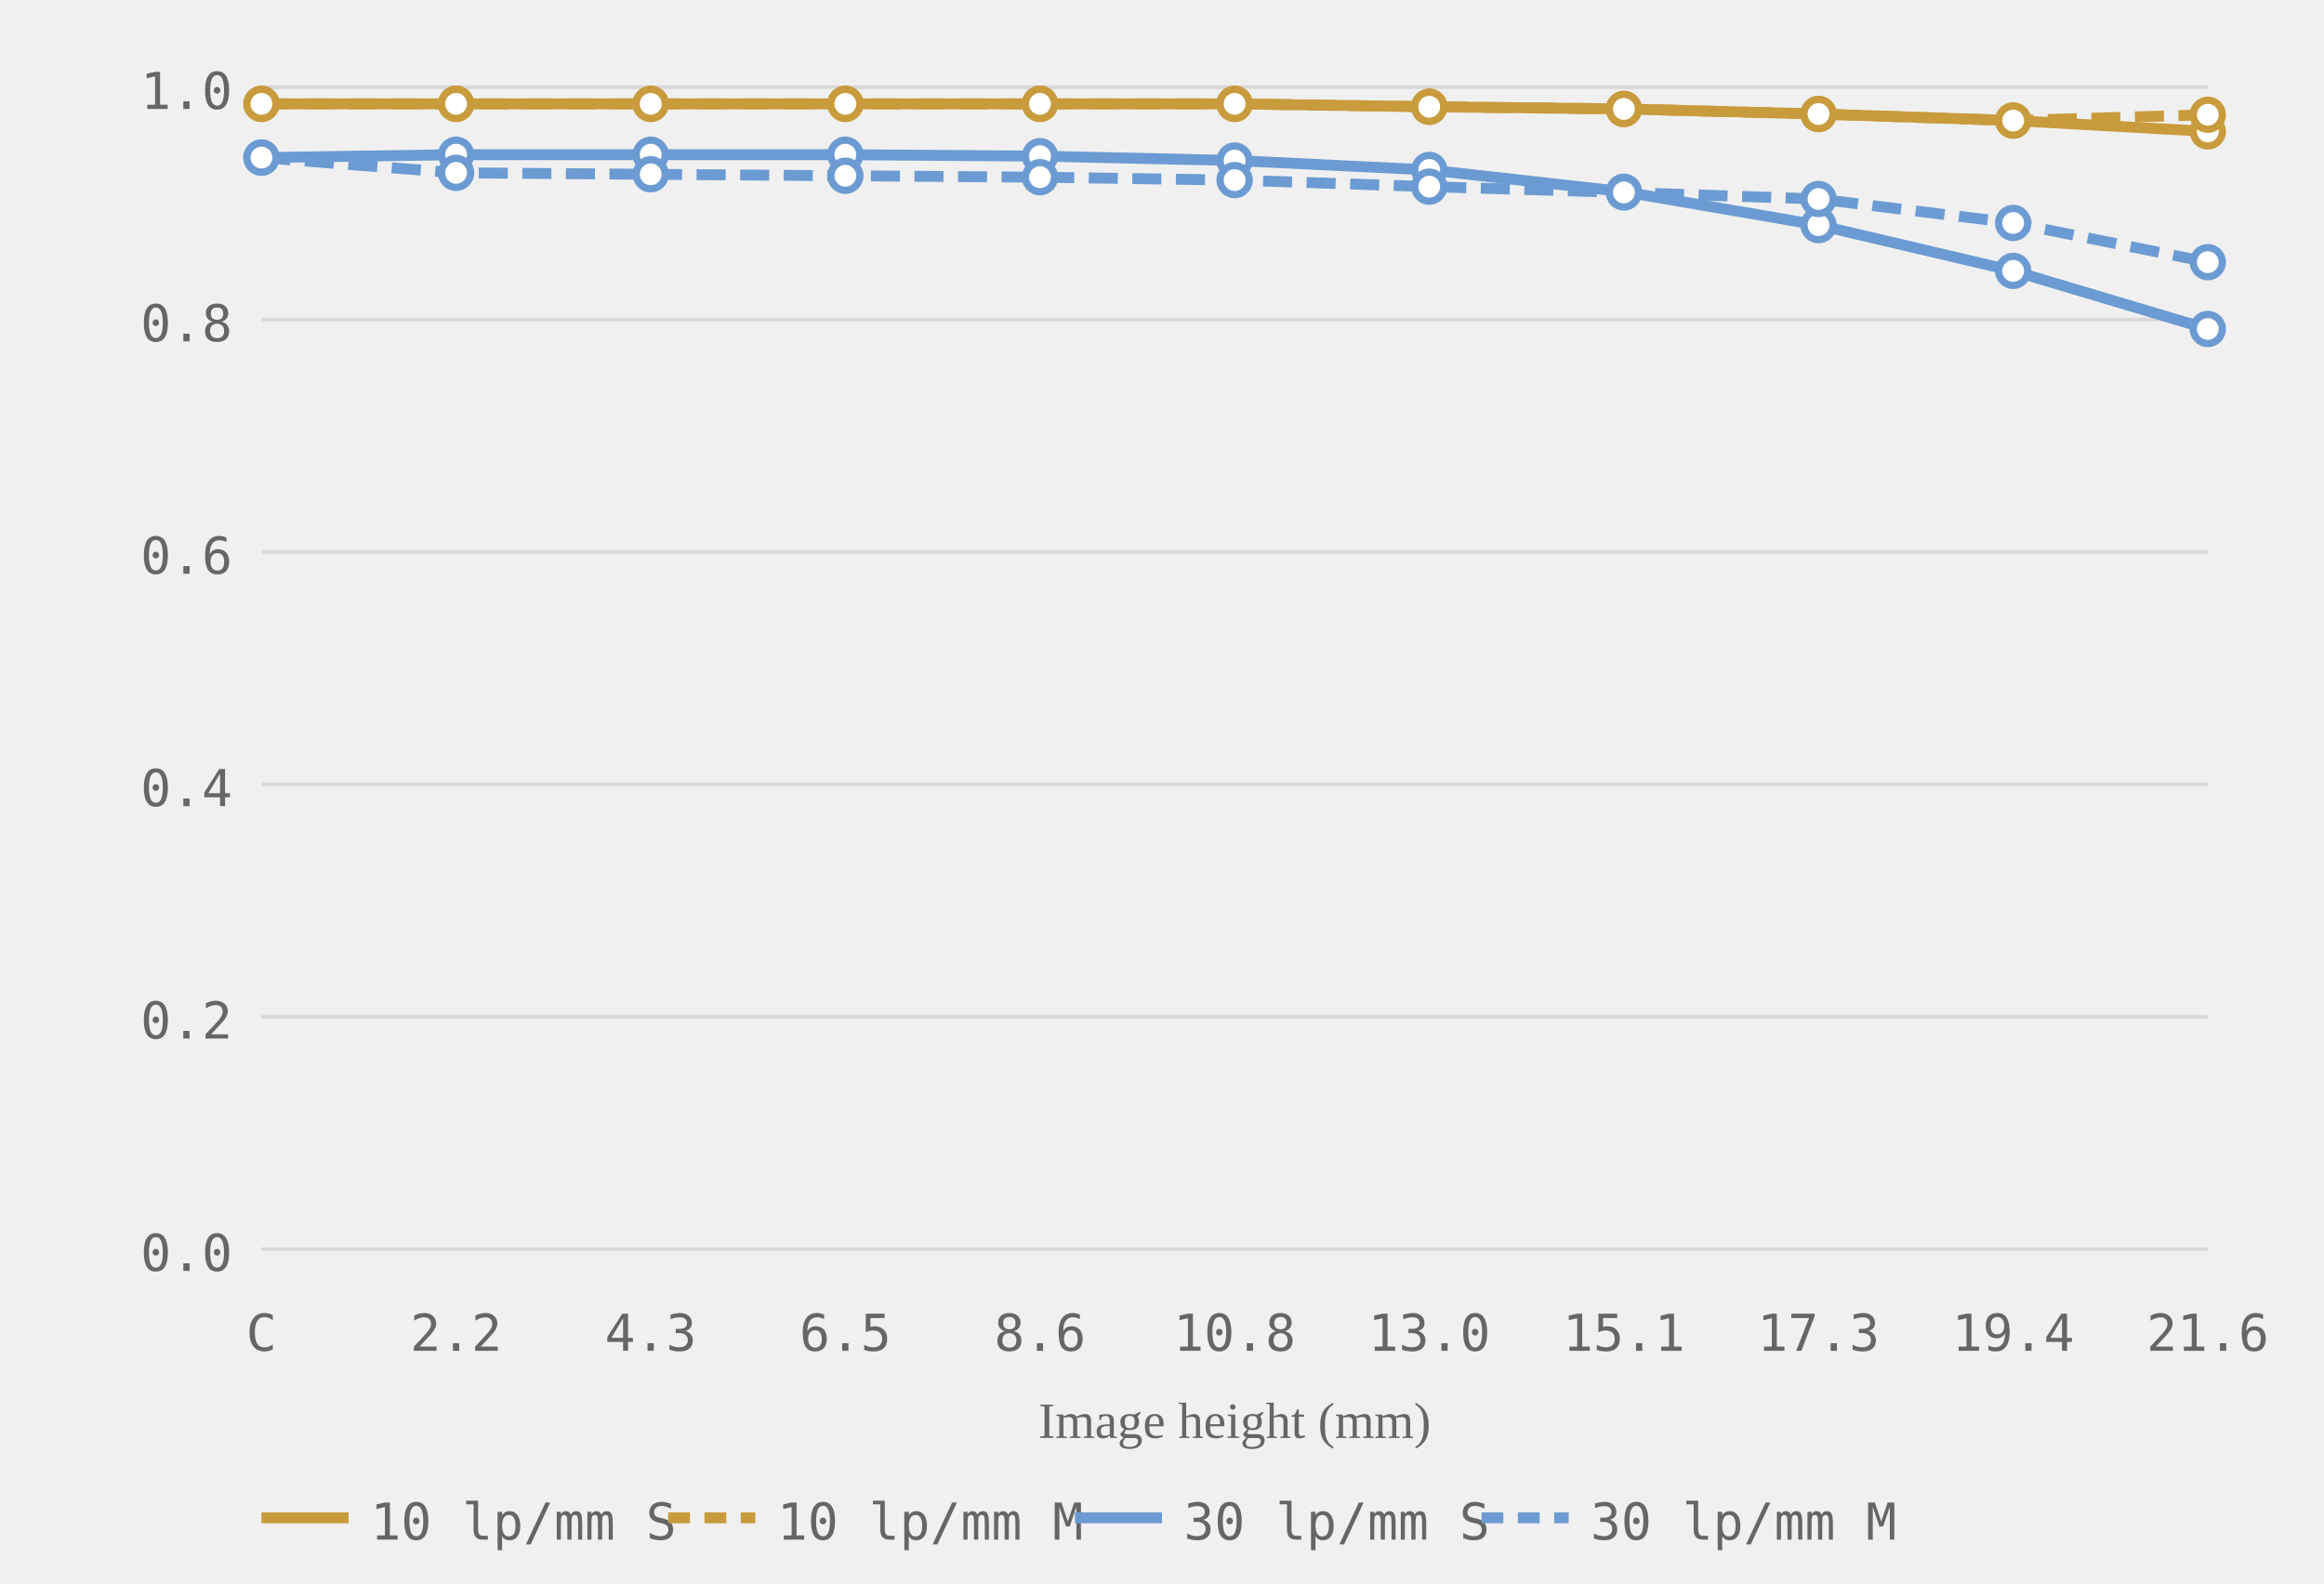
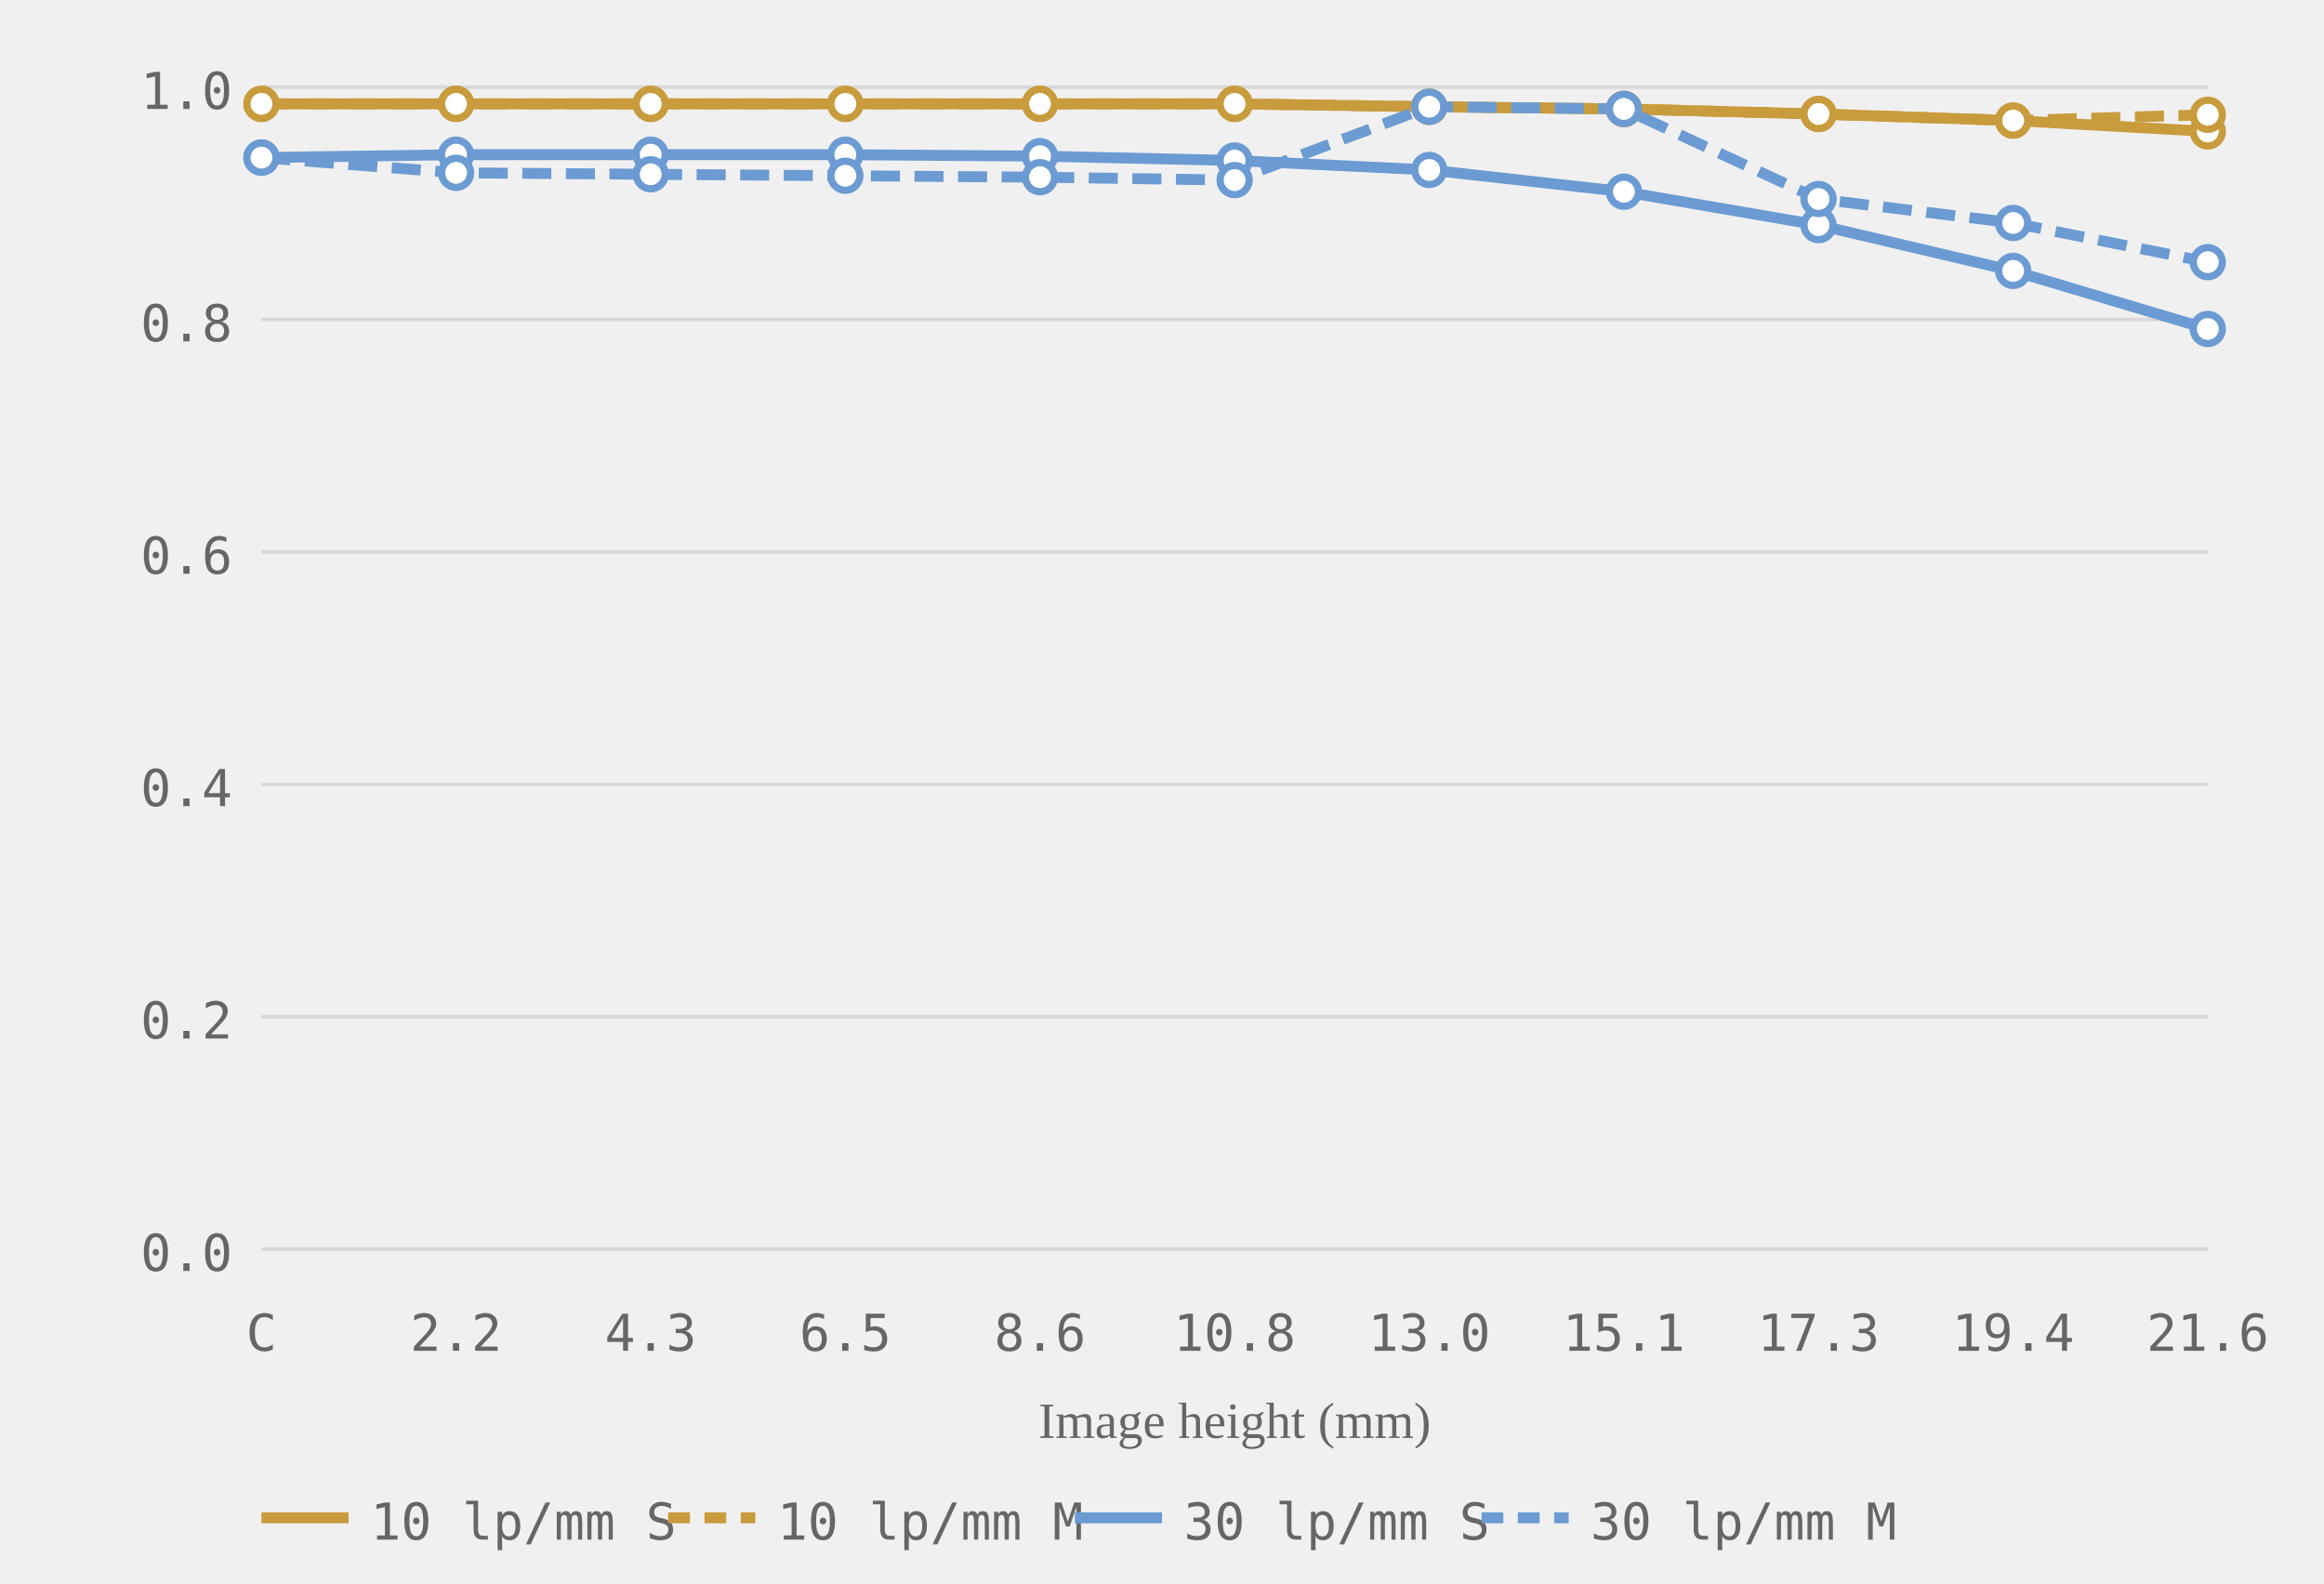
<svg xmlns="http://www.w3.org/2000/svg" viewBox="0 0 320 218" role="img" aria-label="MTF chart, generated from readings">
  <style>.grid-line { stroke: #d8d8d8; stroke-width: 0.5; }.axis-label { font-size: 7px; fill: #666666; font-family: ui-monospace, monospace; }.axis-y { text-anchor: end; }.axis-x { text-anchor: middle; }.axis-title { font-size: 7px; fill: #666666; text-anchor: middle; }.curve { fill: none; stroke-width: 1.5; }.curve-m { stroke-dasharray: 4 2; }.dot { fill: white; stroke-width: 1; }.legend-text { font-size: 7px; fill: #666666; font-family: ui-monospace, monospace; }</style>
  <line class="grid-line" x1="36" y1="172.0" x2="304" y2="172.0" />
  <line class="grid-line" x1="36" y1="140.0" x2="304" y2="140.0" />
  <line class="grid-line" x1="36" y1="108.0" x2="304" y2="108.0" />
  <line class="grid-line" x1="36" y1="76.0" x2="304" y2="76.0" />
  <line class="grid-line" x1="36" y1="44.0" x2="304" y2="44.0" />
  <line class="grid-line" x1="36" y1="12.0" x2="304" y2="12.0" />
  <text class="axis-label axis-y" x="32" y="175.0">0.0</text>
  <text class="axis-label axis-y" x="32" y="143.0">0.2</text>
  <text class="axis-label axis-y" x="32" y="111.0">0.4</text>
  <text class="axis-label axis-y" x="32" y="79.0">0.6</text>
  <text class="axis-label axis-y" x="32" y="47.0">0.8</text>
  <text class="axis-label axis-y" x="32" y="15.0">1.0</text>
  <text class="axis-label axis-x" x="36.0" y="186">C</text>
  <text class="axis-label axis-x" x="62.8" y="186">2.2</text>
  <text class="axis-label axis-x" x="89.6" y="186">4.3</text>
  <text class="axis-label axis-x" x="116.4" y="186">6.5</text>
  <text class="axis-label axis-x" x="143.2" y="186">8.6</text>
  <text class="axis-label axis-x" x="170.0" y="186">10.8</text>
  <text class="axis-label axis-x" x="196.8" y="186">13.0</text>
  <text class="axis-label axis-x" x="223.6" y="186">15.1</text>
  <text class="axis-label axis-x" x="250.4" y="186">17.3</text>
  <text class="axis-label axis-x" x="277.2" y="186">19.4</text>
  <text class="axis-label axis-x" x="304.0" y="186">21.6</text>
  <text class="axis-title" x="170.0" y="198">Image height (mm)</text>
  <polyline class="curve curve-10" style="stroke:#c89b3c" points="36.0,14.3 62.8,14.3 89.6,14.3 116.4,14.3 143.2,14.3 170.0,14.3 196.8,14.7 223.6,15.0 250.4,15.7 277.2,16.6 304.0,18.1" />
  <polyline class="curve curve-10 curve-m" style="stroke:#c89b3c" points="36.0,14.3 62.8,14.3 89.6,14.3 116.4,14.3 143.2,14.3 170.0,14.3 196.8,14.7 223.6,15.0 250.4,15.7 277.2,16.6 304.0,15.8" stroke-dasharray="4 2" />
  <polyline class="curve curve-30" style="stroke:#6b9bd2" points="36.0,21.7 62.8,21.3 89.6,21.3 116.4,21.3 143.2,21.5 170.0,22.1 196.8,23.4 223.6,26.4 250.4,31.0 277.2,37.3 304.0,45.3" />
-   <polyline class="curve curve-30 curve-m" style="stroke:#6b9bd2" points="36.0,21.7 62.8,23.8 89.6,24.0 116.4,24.2 143.2,24.4 170.0,24.8 196.8,25.7 223.6,26.5 250.4,27.4 277.2,30.7 304.0,36.1" stroke-dasharray="4 2" />
+   <polyline class="curve curve-30 curve-m" style="stroke:#6b9bd2" points="36.0,21.7 62.8,23.8 89.6,24.0 116.4,24.2 143.2,24.4 170.0,24.8 196.8,14.7 223.6,15.0 250.4,27.4 277.2,30.7 304.0,36.1" stroke-dasharray="4 2" />
  <circle class="dot dot-10" style="stroke:#c89b3c" cx="36.0" cy="14.3" r="2" />
  <circle class="dot dot-10" style="stroke:#c89b3c" cx="62.8" cy="14.3" r="2" />
  <circle class="dot dot-10" style="stroke:#c89b3c" cx="89.6" cy="14.3" r="2" />
  <circle class="dot dot-10" style="stroke:#c89b3c" cx="116.4" cy="14.3" r="2" />
  <circle class="dot dot-10" style="stroke:#c89b3c" cx="143.2" cy="14.3" r="2" />
  <circle class="dot dot-10" style="stroke:#c89b3c" cx="170.0" cy="14.3" r="2" />
  <circle class="dot dot-10" style="stroke:#c89b3c" cx="196.8" cy="14.7" r="2" />
  <circle class="dot dot-10" style="stroke:#c89b3c" cx="223.6" cy="15.0" r="2" />
  <circle class="dot dot-10" style="stroke:#c89b3c" cx="250.4" cy="15.7" r="2" />
  <circle class="dot dot-10" style="stroke:#c89b3c" cx="277.2" cy="16.6" r="2" />
  <circle class="dot dot-10" style="stroke:#c89b3c" cx="304.0" cy="18.1" r="2" />
  <circle class="dot dot-10" style="stroke:#c89b3c" cx="36.0" cy="14.3" r="2" />
  <circle class="dot dot-10" style="stroke:#c89b3c" cx="62.8" cy="14.3" r="2" />
  <circle class="dot dot-10" style="stroke:#c89b3c" cx="89.6" cy="14.3" r="2" />
  <circle class="dot dot-10" style="stroke:#c89b3c" cx="116.4" cy="14.3" r="2" />
  <circle class="dot dot-10" style="stroke:#c89b3c" cx="143.2" cy="14.3" r="2" />
  <circle class="dot dot-10" style="stroke:#c89b3c" cx="170.0" cy="14.3" r="2" />
  <circle class="dot dot-10" style="stroke:#c89b3c" cx="196.8" cy="14.7" r="2" />
  <circle class="dot dot-10" style="stroke:#c89b3c" cx="223.6" cy="15.0" r="2" />
  <circle class="dot dot-10" style="stroke:#c89b3c" cx="250.4" cy="15.7" r="2" />
  <circle class="dot dot-10" style="stroke:#c89b3c" cx="277.2" cy="16.6" r="2" />
  <circle class="dot dot-10" style="stroke:#c89b3c" cx="304.0" cy="15.8" r="2" />
  <circle class="dot dot-30" style="stroke:#6b9bd2" cx="36.0" cy="21.7" r="2" />
  <circle class="dot dot-30" style="stroke:#6b9bd2" cx="62.8" cy="21.3" r="2" />
  <circle class="dot dot-30" style="stroke:#6b9bd2" cx="89.6" cy="21.3" r="2" />
  <circle class="dot dot-30" style="stroke:#6b9bd2" cx="116.4" cy="21.3" r="2" />
  <circle class="dot dot-30" style="stroke:#6b9bd2" cx="143.2" cy="21.5" r="2" />
  <circle class="dot dot-30" style="stroke:#6b9bd2" cx="170.0" cy="22.1" r="2" />
  <circle class="dot dot-30" style="stroke:#6b9bd2" cx="196.8" cy="23.4" r="2" />
  <circle class="dot dot-30" style="stroke:#6b9bd2" cx="223.6" cy="26.4" r="2" />
  <circle class="dot dot-30" style="stroke:#6b9bd2" cx="250.4" cy="31.0" r="2" />
  <circle class="dot dot-30" style="stroke:#6b9bd2" cx="277.2" cy="37.3" r="2" />
  <circle class="dot dot-30" style="stroke:#6b9bd2" cx="304.0" cy="45.3" r="2" />
  <circle class="dot dot-30" style="stroke:#6b9bd2" cx="36.0" cy="21.7" r="2" />
  <circle class="dot dot-30" style="stroke:#6b9bd2" cx="62.8" cy="23.8" r="2" />
  <circle class="dot dot-30" style="stroke:#6b9bd2" cx="89.6" cy="24.0" r="2" />
  <circle class="dot dot-30" style="stroke:#6b9bd2" cx="116.4" cy="24.2" r="2" />
  <circle class="dot dot-30" style="stroke:#6b9bd2" cx="143.2" cy="24.4" r="2" />
  <circle class="dot dot-30" style="stroke:#6b9bd2" cx="170.0" cy="24.8" r="2" />
-   <circle class="dot dot-30" style="stroke:#6b9bd2" cx="196.8" cy="25.7" r="2" />
-   <circle class="dot dot-30" style="stroke:#6b9bd2" cx="223.6" cy="26.5" r="2" />
+   <circle class="dot dot-30" style="stroke:#6b9bd2" cx="196.8" cy="14.7" r="2" />
+   <circle class="dot dot-30" style="stroke:#6b9bd2" cx="223.6" cy="15.0" r="2" />
  <circle class="dot dot-30" style="stroke:#6b9bd2" cx="250.4" cy="27.4" r="2" />
  <circle class="dot dot-30" style="stroke:#6b9bd2" cx="277.2" cy="30.7" r="2" />
  <circle class="dot dot-30" style="stroke:#6b9bd2" cx="304.0" cy="36.1" r="2" />
  <line x1="36" y1="209" x2="48" y2="209" stroke="#c89b3c" stroke-width="1.5" />
  <text class="legend-text" x="51" y="212">10 lp/mm S</text>
  <line x1="92" y1="209" x2="104" y2="209" stroke="#c89b3c" stroke-width="1.5" stroke-dasharray="3 2" />
  <text class="legend-text" x="107" y="212">10 lp/mm M</text>
  <line x1="148" y1="209" x2="160" y2="209" stroke="#6b9bd2" stroke-width="1.5" />
  <text class="legend-text" x="163" y="212">30 lp/mm S</text>
  <line x1="204" y1="209" x2="216" y2="209" stroke="#6b9bd2" stroke-width="1.5" stroke-dasharray="3 2" />
  <text class="legend-text" x="219" y="212">30 lp/mm M</text>
</svg>
